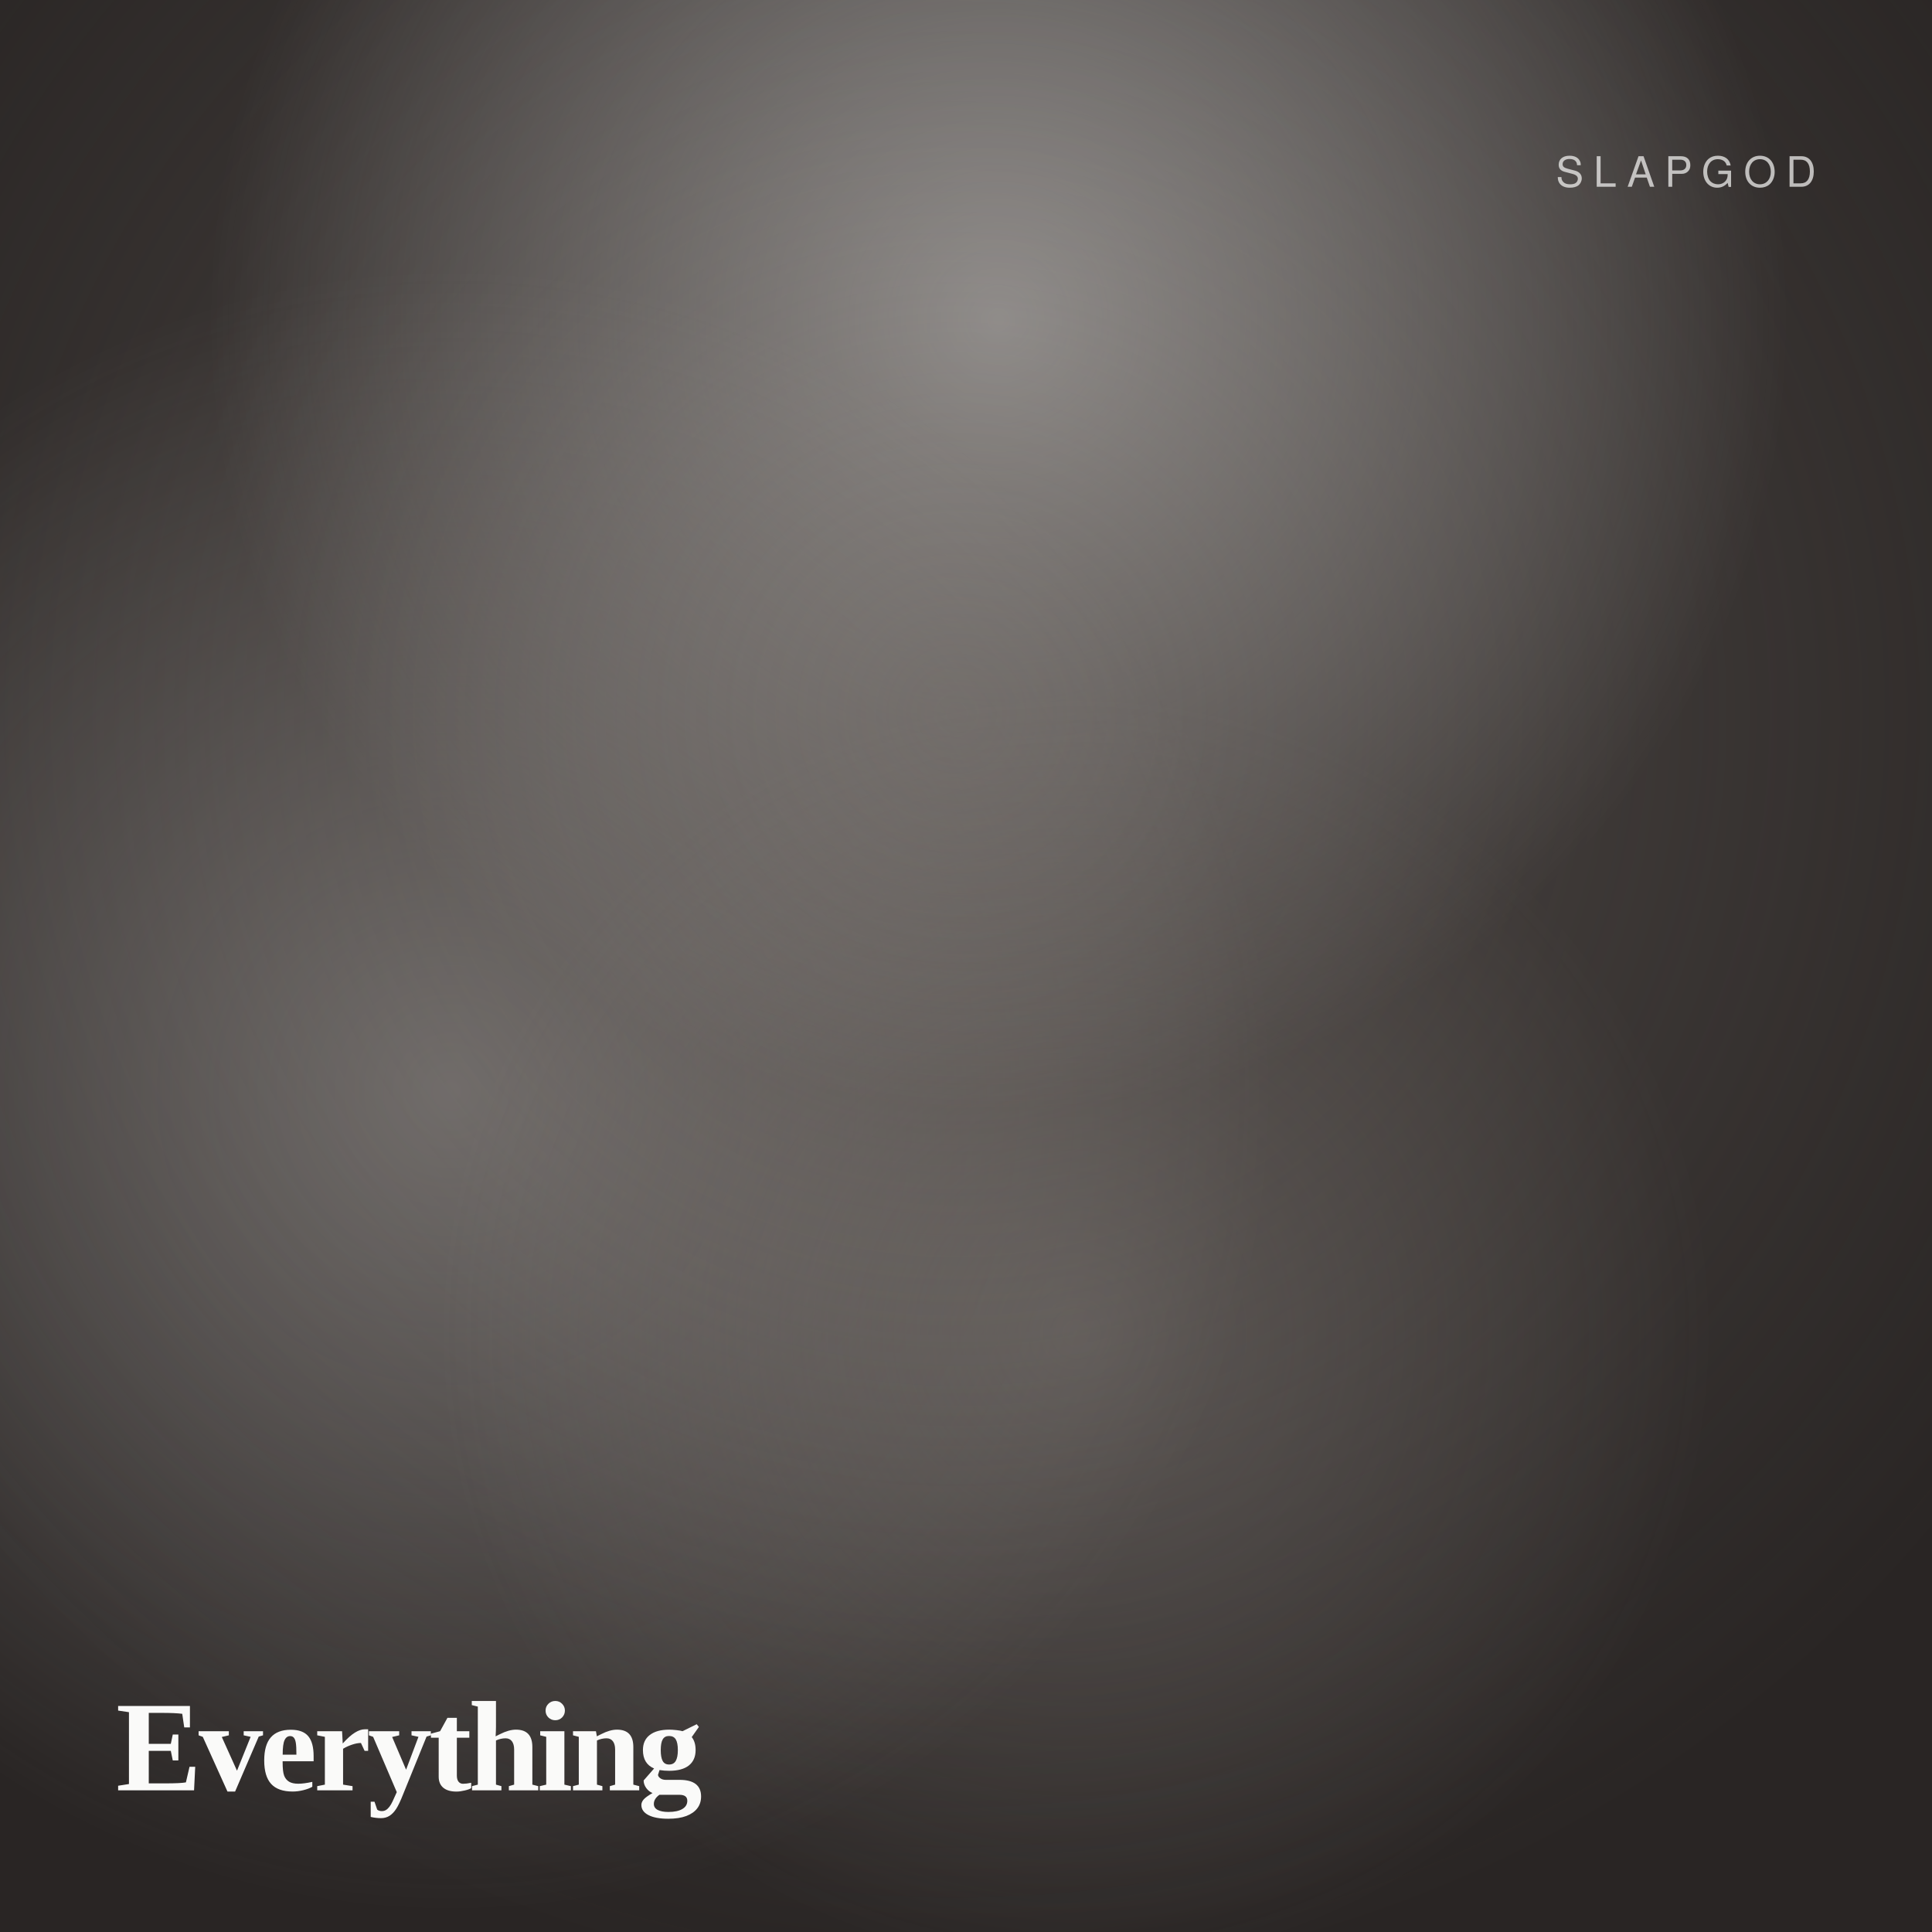
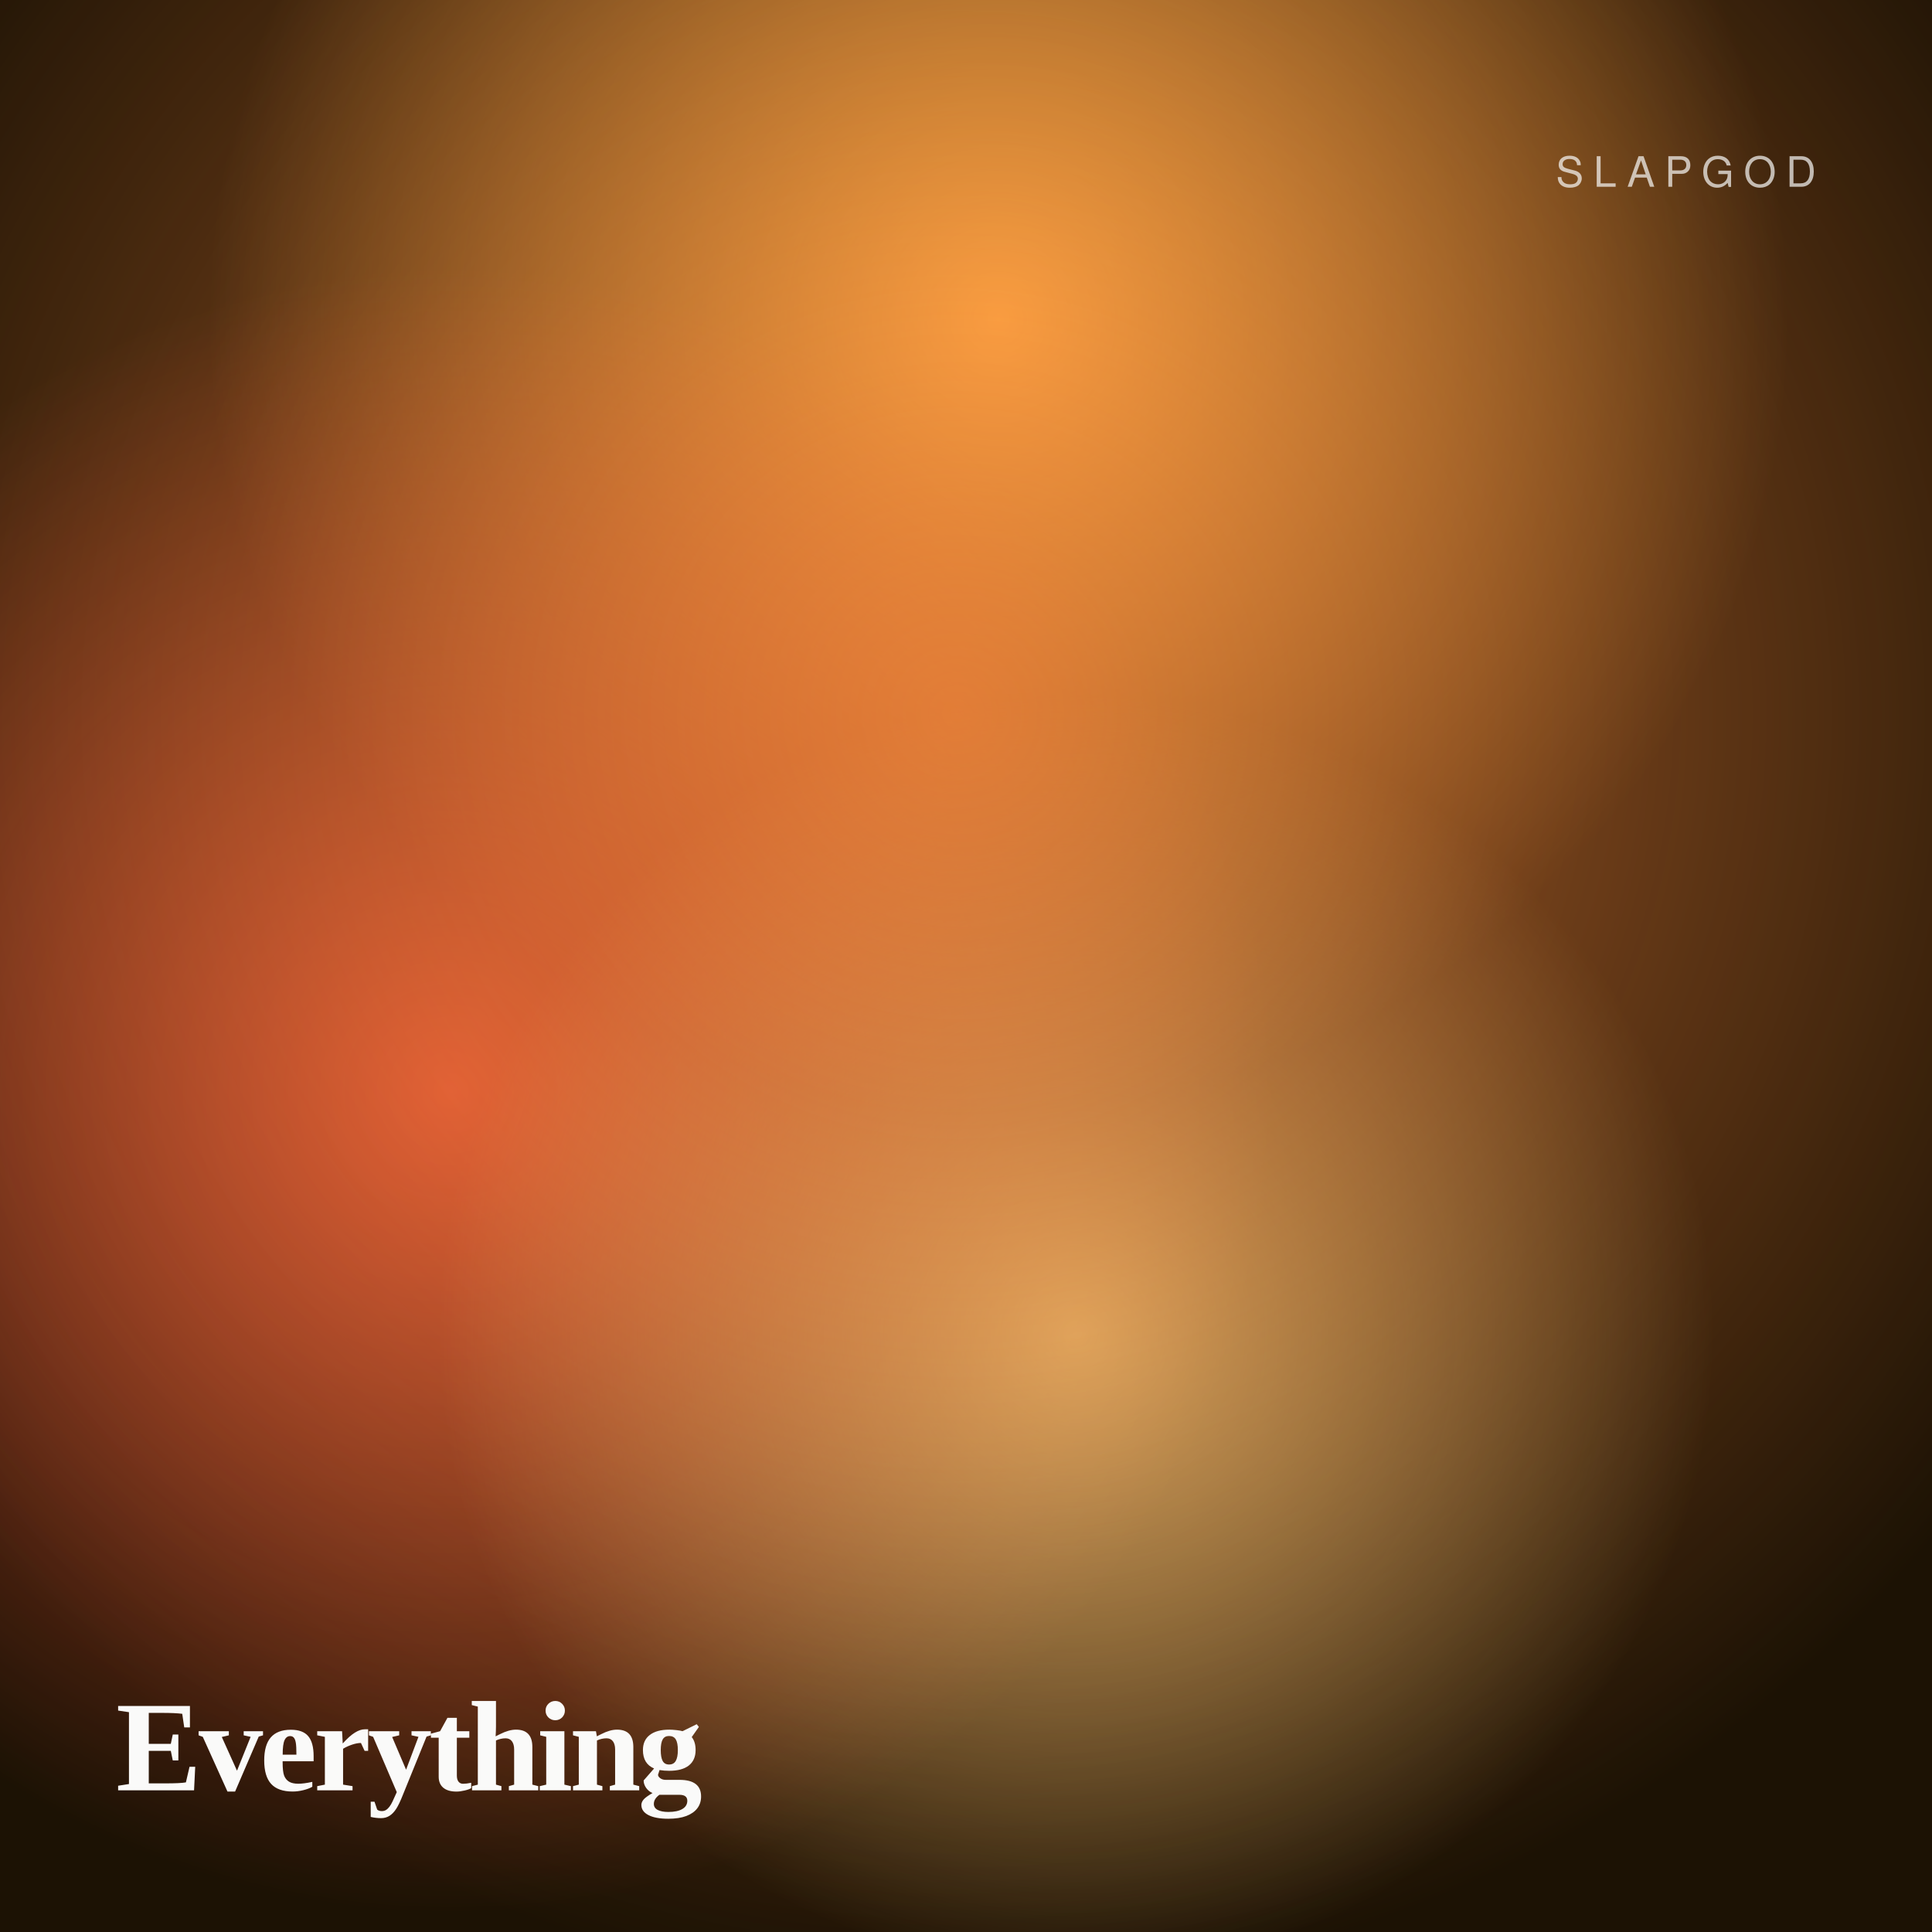
<svg xmlns="http://www.w3.org/2000/svg" viewBox="0 0 600 600" width="600" height="600">
  <defs>
    <linearGradient id="sv-everythingbundle" x1="0" y1="0" x2="1" y2=".35">
-       <stop offset="0" stop-color="#A8AAAD" />
-       <stop offset=".13" stop-color="#F0F1F2" />
-       <stop offset=".38" stop-color="#C8CACE" />
-       <stop offset=".72" stop-color="#E6E7E9" />
-       <stop offset="1" stop-color="#B9BCC1" />
+       <stop offset="0" stop-color="#FFB547" />
+       <stop offset=".35" stop-color="#FF8A3D" />
+       <stop offset=".6" stop-color="#FF5A3C" />
+       <stop offset="1" stop-color="#FFE08A" />
    </linearGradient>
    <radialGradient id="m0-everythingbundle" cx="310.1" cy="99.3" r="245.4" gradientUnits="userSpaceOnUse">
-       <stop offset="0" stop-color="#FAFAF9" stop-opacity="0.55" />
-       <stop offset="1" stop-color="#FAFAF9" stop-opacity="0" />
+       <stop offset="0" stop-color="#FFB547" stop-opacity="0.95" />
+       <stop offset="1" stop-color="#FFB547" stop-opacity="0" />
    </radialGradient>
    <radialGradient id="m1-everythingbundle" cx="140.1" cy="338.8" r="255.3" gradientUnits="userSpaceOnUse">
-       <stop offset="0" stop-color="#D6D3D1" stop-opacity="0.4" />
-       <stop offset="1" stop-color="#D6D3D1" stop-opacity="0" />
+       <stop offset="0" stop-color="#FF5A3C" stop-opacity="0.8" />
+       <stop offset="1" stop-color="#FF5A3C" stop-opacity="0" />
    </radialGradient>
    <radialGradient id="m2-everythingbundle" cx="334.2" cy="414.1" r="198.1" gradientUnits="userSpaceOnUse">
-       <stop offset="0" stop-color="#A8A29E" stop-opacity="0.35" />
-       <stop offset="1" stop-color="#A8A29E" stop-opacity="0" />
+       <stop offset="0" stop-color="#FFE08A" stop-opacity="0.75" />
+       <stop offset="1" stop-color="#FFE08A" stop-opacity="0" />
    </radialGradient>
    <radialGradient id="m3-everythingbundle" cx="297.1" cy="221.6" r="397.4" gradientUnits="userSpaceOnUse">
-       <stop offset="0" stop-color="#78716C" stop-opacity="0.5" />
-       <stop offset="1" stop-color="#78716C" stop-opacity="0" />
+       <stop offset="0" stop-color="#FF8A3D" stop-opacity="0.7" />
+       <stop offset="1" stop-color="#FF8A3D" stop-opacity="0" />
    </radialGradient>
  </defs>
-   <rect width="600" height="600" fill="#292524" />
+   <rect width="600" height="600" fill="#1C1204" />
  <rect width="600" height="600" fill="url(#m0-everythingbundle)" />
  <rect width="600" height="600" fill="url(#m1-everythingbundle)" />
  <rect width="600" height="600" fill="url(#m2-everythingbundle)" />
  <rect width="600" height="600" fill="url(#m3-everythingbundle)" />
  <g fill="#FAFAF9">
    <text x="36" y="556" font-family="Georgia, 'Times New Roman', serif" font-weight="700" font-size="40" letter-spacing="-1">Everything</text>
    <text x="564" y="58" font-family="Helvetica, Arial, sans-serif" font-size="13" letter-spacing="3" text-anchor="end" fill-opacity=".7">SLAPGOD</text>
  </g>
</svg>
